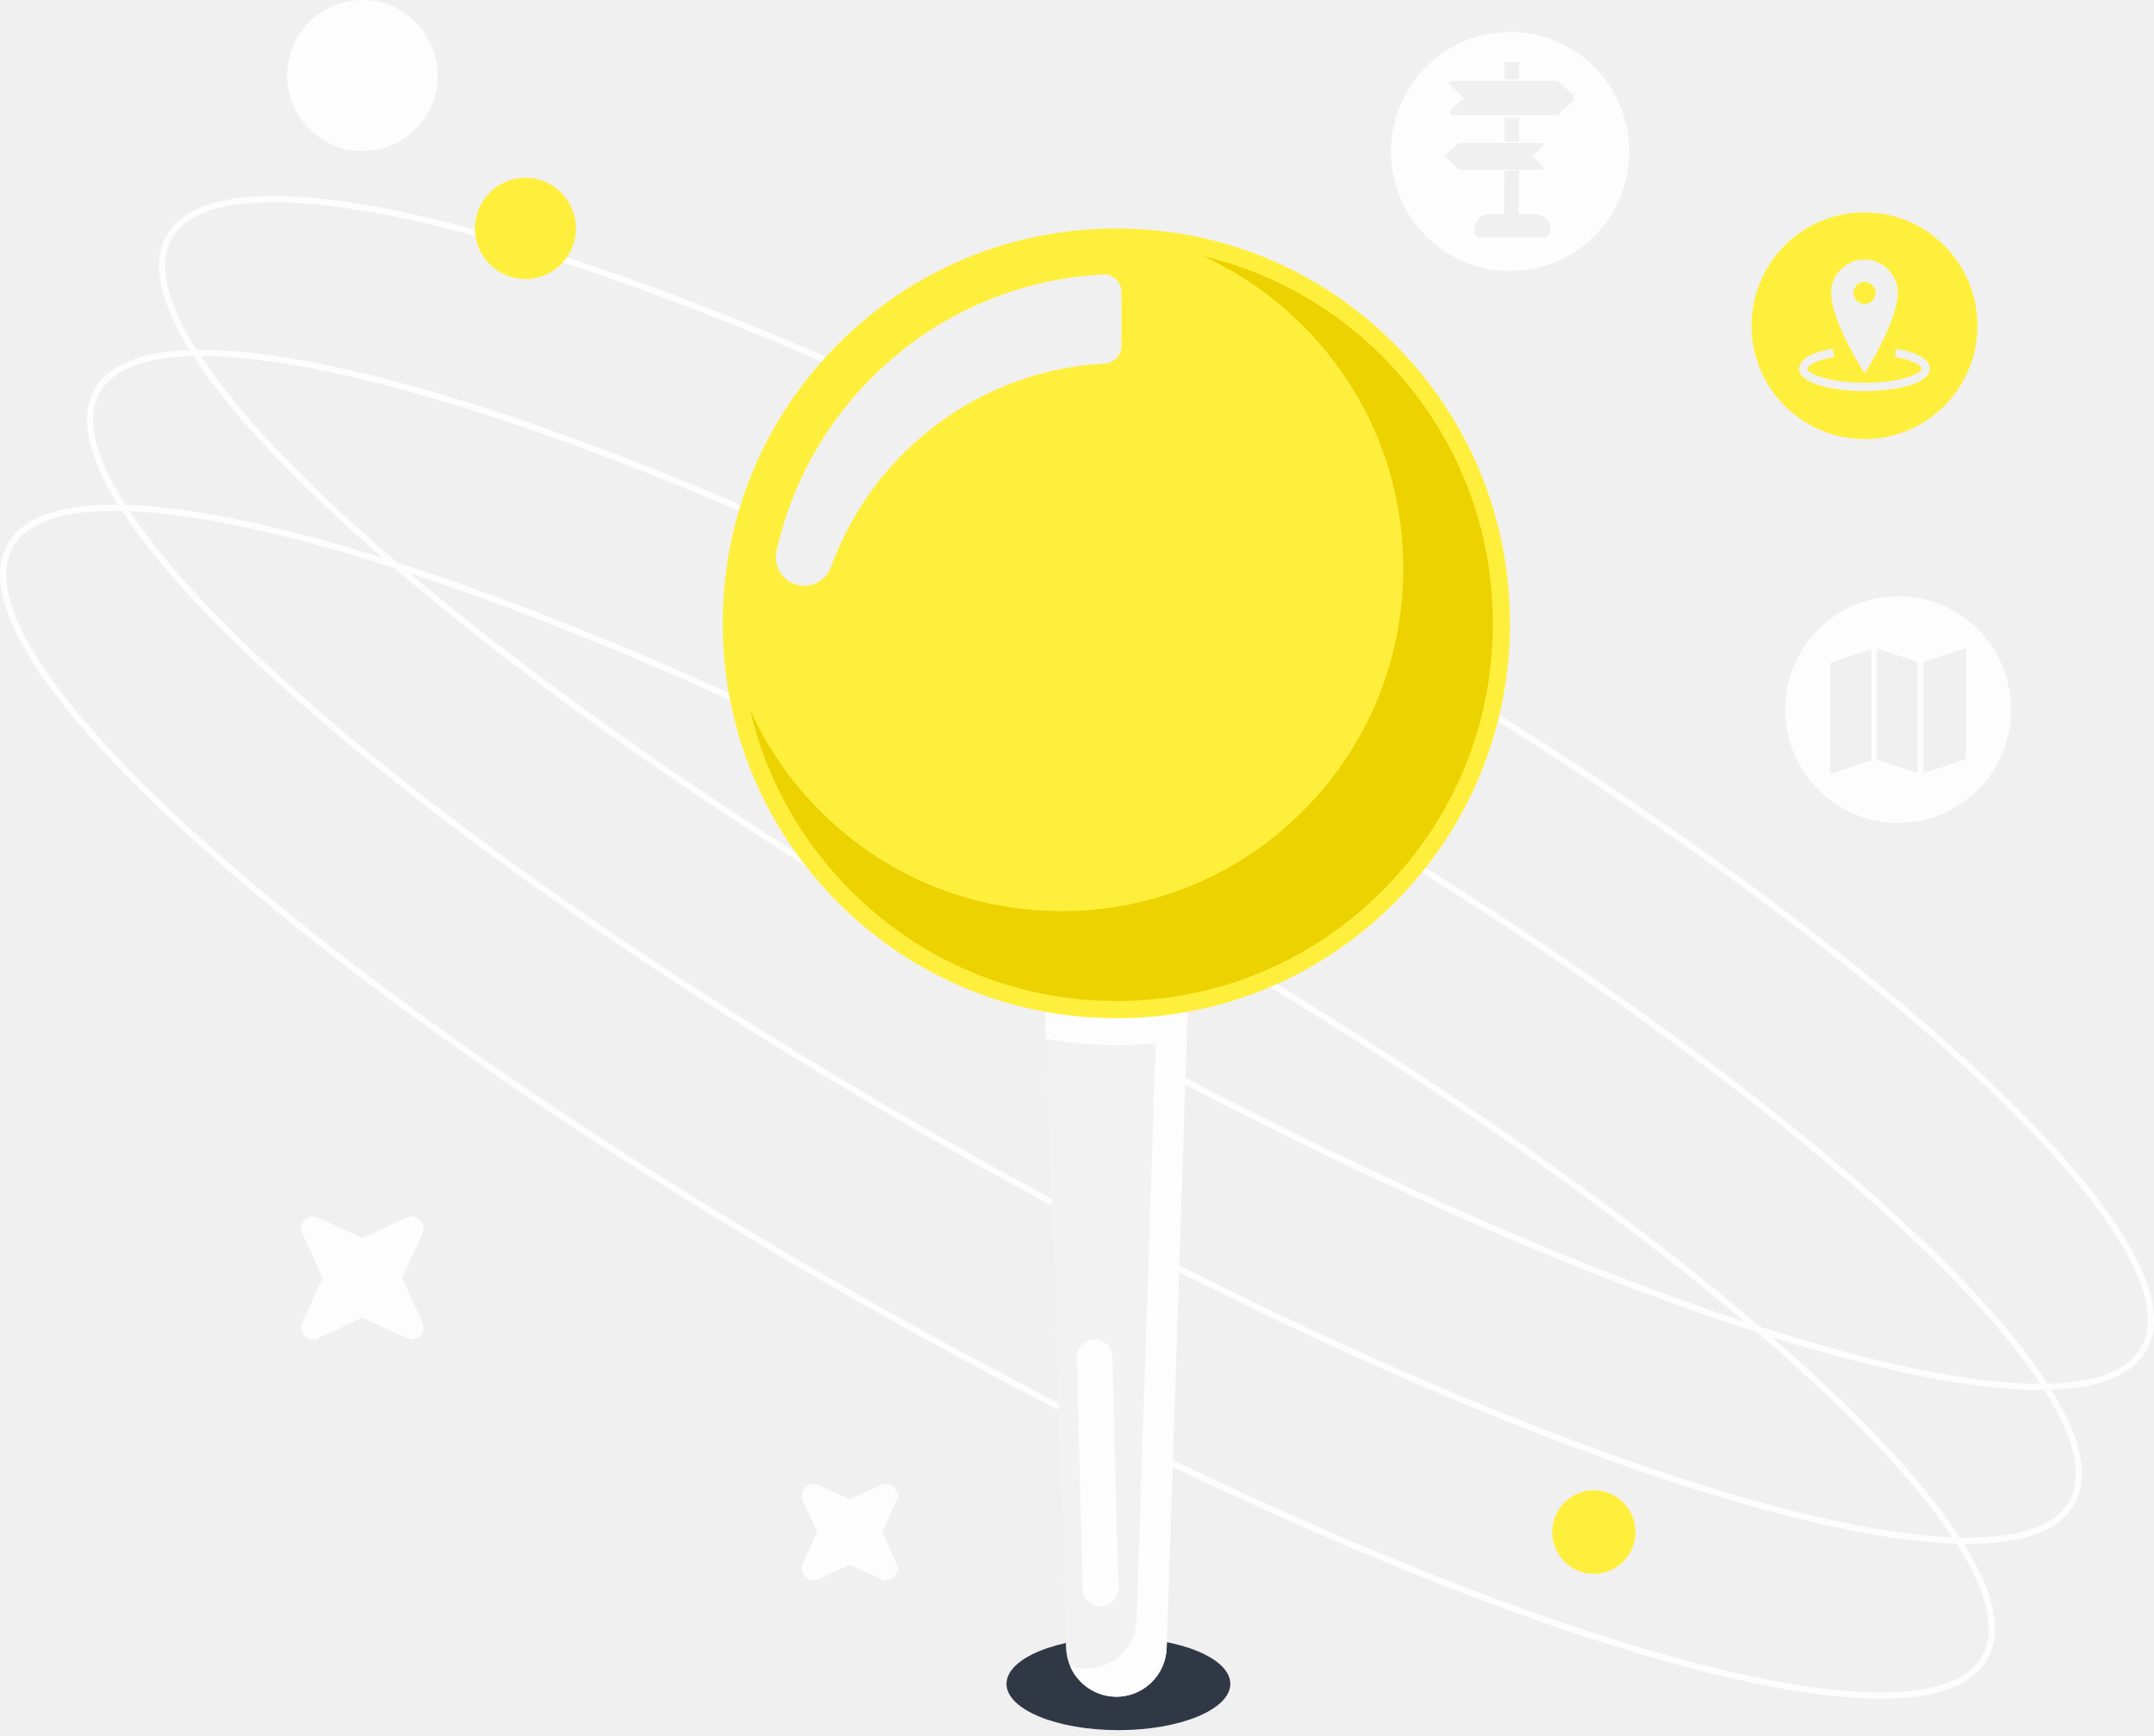
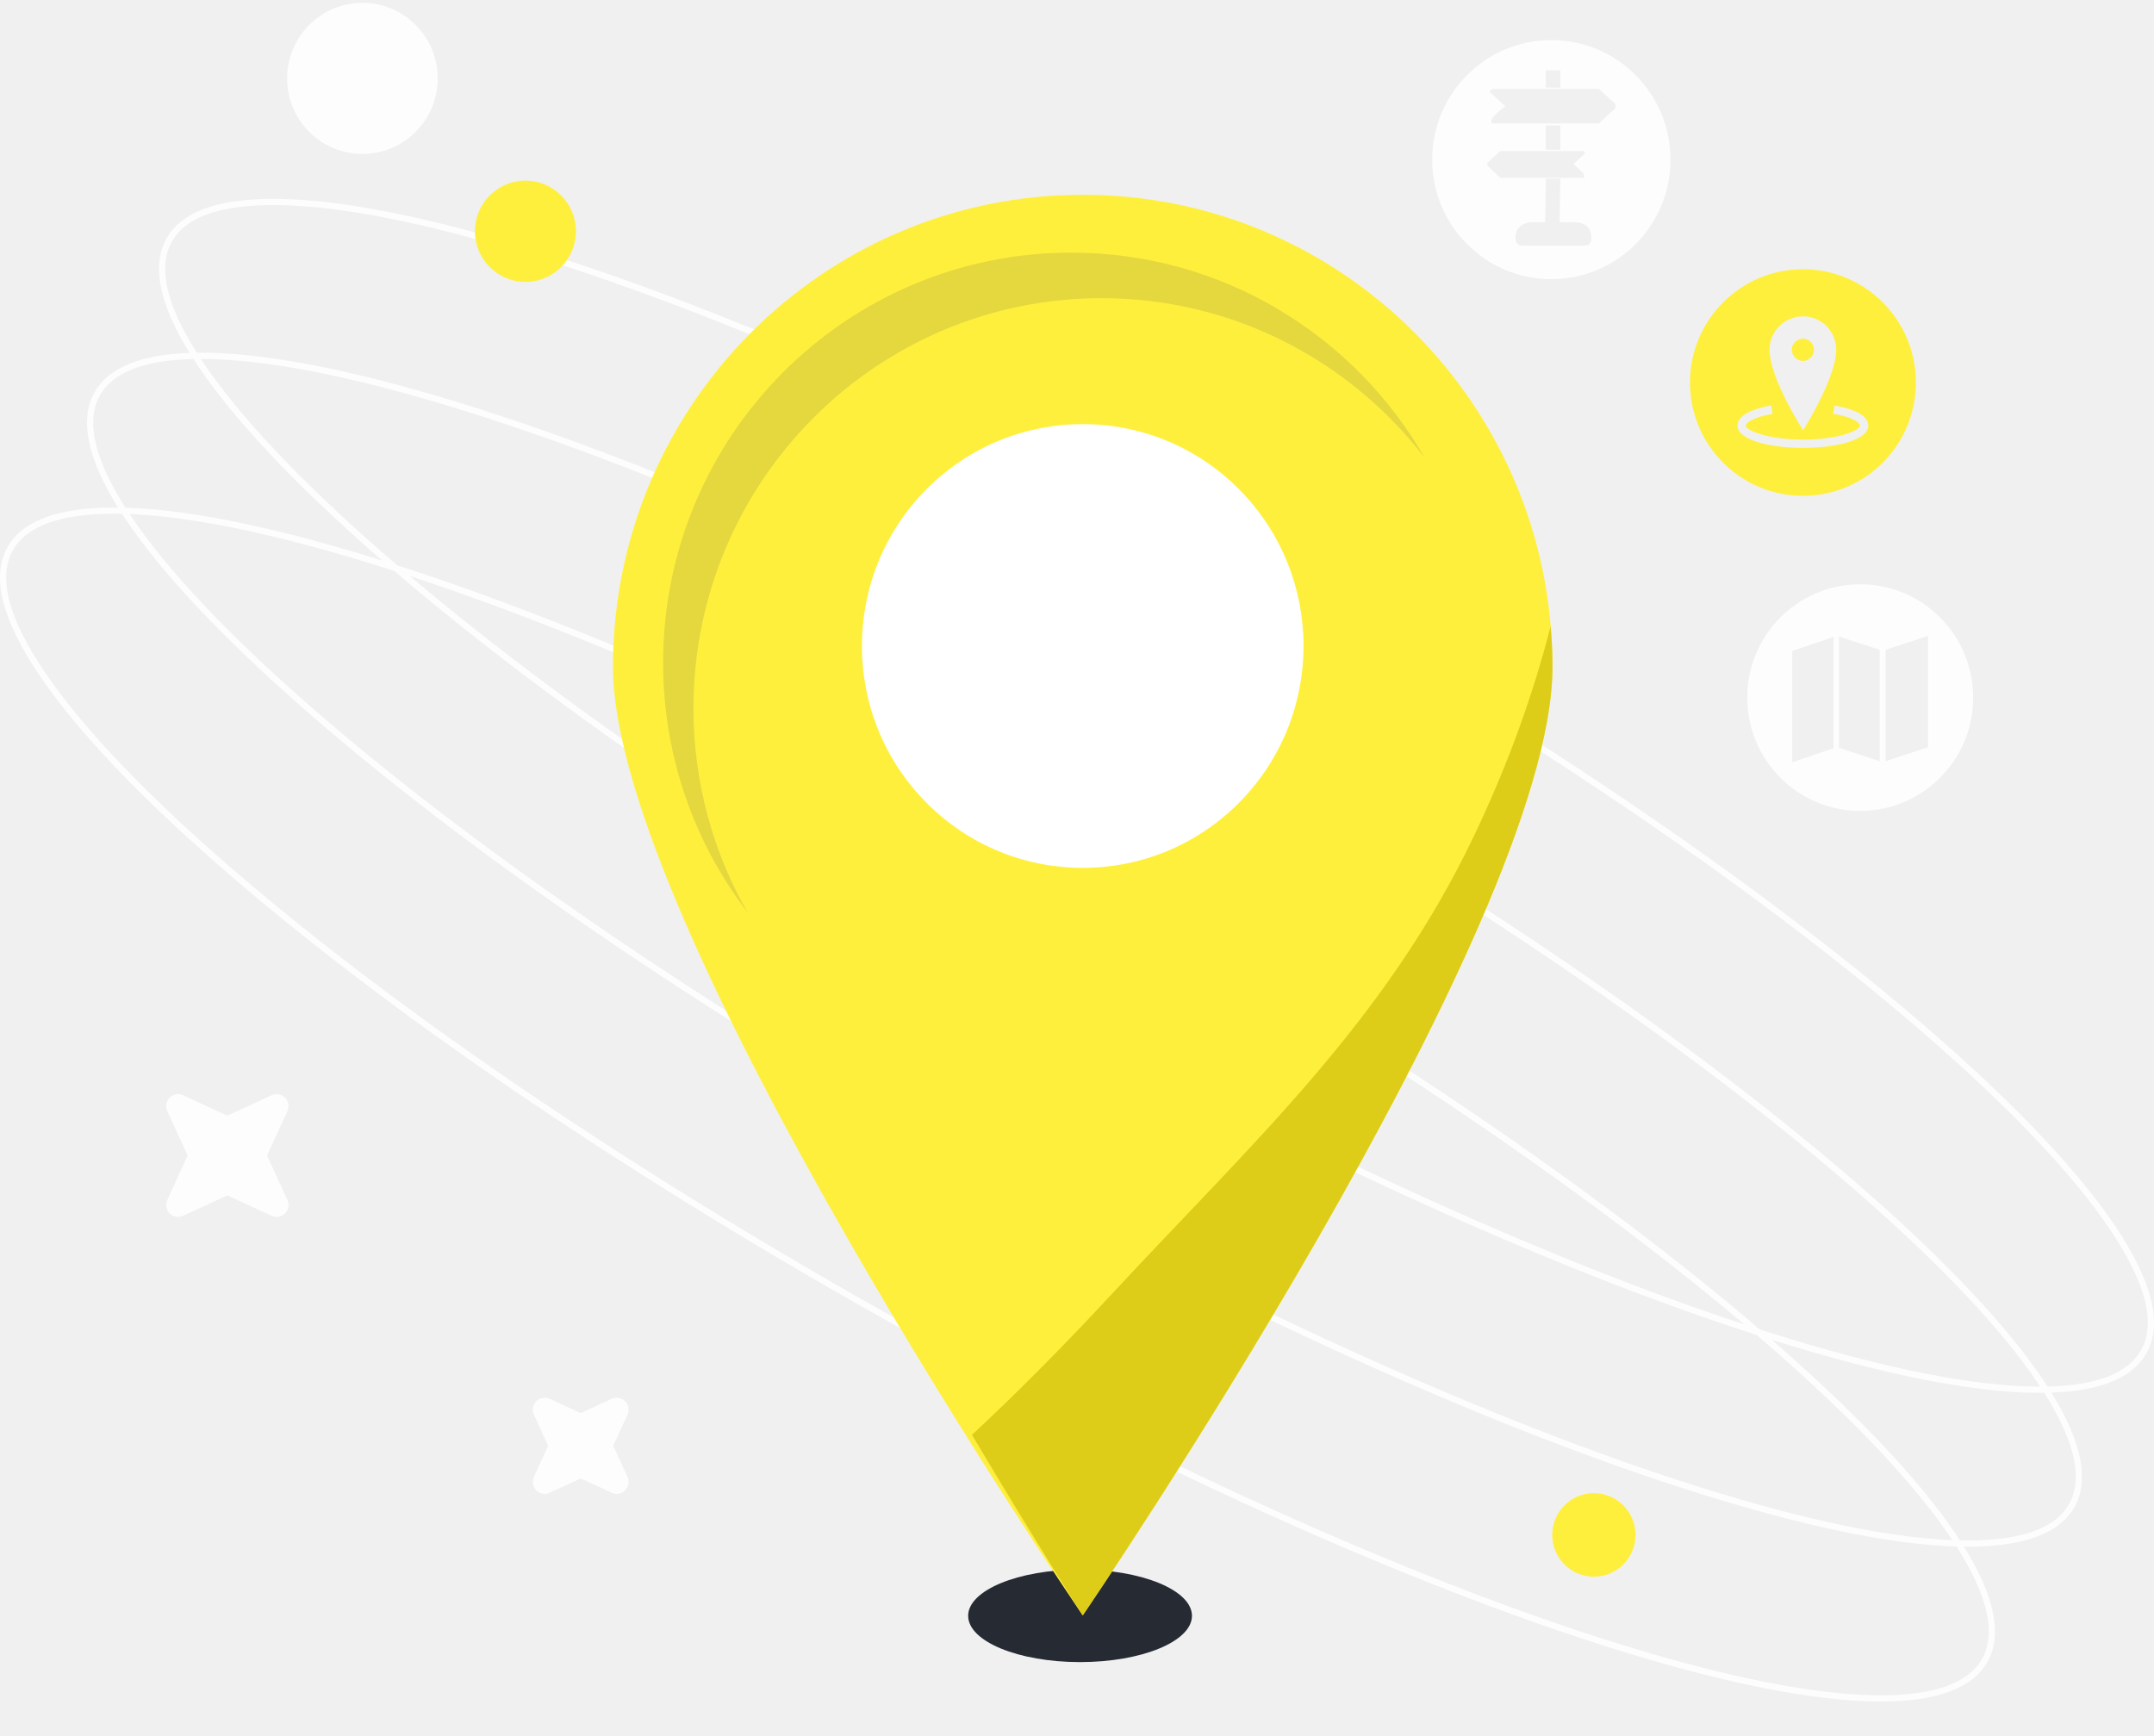
<svg xmlns="http://www.w3.org/2000/svg" viewBox="0 0 376 303" fill="none">
  <g clip-path="url(#clip0_128_270)">
-     <path d="M369.08 213.31C362.804 204.041 352.528 193.108 338.538 180.817C309.813 155.577 268.621 127.397 222.552 101.466C211.025 94.976 199.536 88.824 188.217 83.063C187.894 83.305 187.568 83.546 187.238 83.783C198.701 89.607 210.341 95.837 222.023 102.412C268.029 128.307 309.156 156.441 337.825 181.634C351.745 193.865 361.96 204.728 368.184 213.921C374.531 223.295 376.407 230.446 373.759 235.178C371.497 239.222 366.01 241.359 357.419 241.553C357.125 241.098 356.821 240.637 356.507 240.172C350.231 230.903 339.955 219.97 325.967 207.679C297.242 182.439 256.05 154.257 209.981 128.328C191.434 117.888 172.988 108.316 155.191 99.858C154.705 100.038 154.229 100.212 153.762 100.381C171.834 108.94 190.59 118.658 209.452 129.275C255.458 155.171 296.583 183.305 325.254 208.496C339.174 220.727 349.388 231.59 355.613 240.783C355.791 241.047 355.965 241.308 356.137 241.568H356.12C355.048 241.568 353.932 241.54 352.77 241.483C341.706 240.945 327.141 237.86 309.482 232.316C308.723 232.077 307.957 231.835 307.192 231.588C278.675 207.16 238.98 180.222 194.797 155.354C149.777 130.014 105.359 109.783 69.35 98.195C68.191 97.203 67.052 96.213 65.932 95.229C52.012 82.998 41.798 72.135 35.573 62.942C35.395 62.678 35.221 62.418 35.049 62.157H35.066C36.138 62.157 37.256 62.185 38.416 62.242C49.481 62.781 64.045 65.865 81.704 71.409C98.027 76.534 116.163 83.499 135.353 91.959C135.365 91.593 135.385 91.207 135.415 90.8C116.324 82.398 98.281 75.476 82.028 70.372C64.28 64.799 49.624 61.699 38.468 61.157C37.304 61.099 36.183 61.071 35.105 61.071C34.851 61.071 34.599 61.071 34.35 61.076C28.993 52.615 27.529 46.096 29.997 41.684C32.643 36.952 39.707 34.831 50.987 35.38C62.052 35.919 76.617 39.003 94.276 44.547C110.681 49.698 128.916 56.707 148.213 65.224C148.493 64.954 148.781 64.686 149.073 64.417C129.58 55.798 111.16 48.71 94.599 43.511C76.852 37.939 62.196 34.839 51.039 34.296C39.313 33.725 31.916 36.032 29.052 41.153C26.432 45.837 27.791 52.542 33.091 61.107C24.456 61.411 18.879 63.727 16.481 68.013C13.847 72.722 15.234 79.47 20.602 88.101C10.423 87.995 3.934 90.321 1.294 95.038C-1.57 100.159 0.323 107.694 6.919 117.437C13.194 126.706 23.471 137.639 37.46 149.93C66.186 175.17 107.377 203.35 153.447 229.281C199.516 255.212 244.957 275.794 281.4 287.236C299.147 292.808 313.803 295.908 324.959 296.451C326.123 296.508 327.245 296.536 328.322 296.536C338.107 296.536 344.367 294.206 346.947 289.594C349.58 284.885 348.193 278.137 342.825 269.507C353.006 269.612 359.493 267.287 362.131 262.569C364.751 257.885 363.392 251.18 358.092 242.615C366.727 242.311 372.304 239.995 374.702 235.709C377.567 230.588 375.674 223.053 369.078 213.31H369.08ZM194.265 156.299C237.362 180.556 276.174 206.777 304.481 230.705C268.994 219.021 225.653 199.169 181.733 174.448C138.636 150.191 99.824 123.97 71.518 100.041C107.006 111.726 150.343 131.576 194.265 156.299ZM181.204 175.395C226.225 200.735 270.642 220.966 306.652 232.553C307.809 233.546 308.95 234.536 310.069 235.519C323.989 247.75 334.204 258.613 340.428 267.806C340.557 267.996 340.682 268.182 340.806 268.37C340.604 268.362 340.402 268.353 340.198 268.342C329.133 267.803 314.568 264.719 296.909 259.175C260.535 247.755 215.168 227.204 169.162 201.309C123.156 175.413 82.029 147.279 53.359 122.088C39.44 109.857 29.225 98.994 23.001 89.801C22.872 89.612 22.747 89.425 22.623 89.238C22.824 89.246 23.027 89.255 23.23 89.264C34.294 89.802 48.859 92.887 66.518 98.431C67.277 98.67 68.041 98.912 68.808 99.159C97.325 123.588 137.02 150.525 181.202 175.393L181.204 175.395ZM17.426 68.544C19.688 64.5 25.175 62.363 33.766 62.169C34.059 62.624 34.362 63.085 34.678 63.55C40.953 72.82 51.23 83.752 65.218 96.044C65.716 96.481 66.217 96.919 66.722 97.359C49.029 91.811 34.415 88.723 23.282 88.181C22.814 88.158 22.353 88.141 21.898 88.127C16.444 79.573 14.937 72.992 17.424 68.546L17.426 68.544ZM346.003 289.063C343.629 293.308 337.702 295.452 328.363 295.452C327.291 295.452 326.174 295.424 325.013 295.367C313.948 294.828 299.383 291.744 281.724 286.199C245.351 274.78 199.983 254.229 153.977 228.333C107.971 202.438 66.844 174.304 38.175 149.111C24.255 136.88 14.04 126.018 7.816 116.824C1.469 107.451 -0.407 100.299 2.241 95.567C4.615 91.323 10.542 89.179 19.881 89.179C20.345 89.179 20.82 89.183 21.301 89.194C21.561 89.596 21.83 89.999 22.107 90.409C28.382 99.678 38.658 110.611 52.646 122.902C81.372 148.142 122.564 176.322 168.633 202.253C214.702 228.185 260.143 248.767 296.587 260.208C314.335 265.78 328.991 268.88 340.147 269.423C340.615 269.446 341.076 269.463 341.531 269.477C346.985 278.032 348.491 284.612 346.005 289.059L346.003 289.063ZM361.188 262.038C358.695 266.494 352.286 268.635 342.128 268.411C341.868 268.01 341.599 267.605 341.322 267.197C335.046 257.927 324.77 246.995 310.782 234.703C310.284 234.266 309.783 233.828 309.278 233.388C326.971 238.936 341.585 242.024 352.718 242.566C354.156 242.636 355.528 242.662 356.836 242.646C362.193 251.108 363.658 257.626 361.189 262.038H361.188Z" fill="#FDFDFD" />
-     <path d="M214.761 293.955C214.761 298.417 206.016 302.033 195.227 302.033C184.439 302.033 175.694 298.417 175.694 293.955C175.694 289.493 184.439 285.878 195.227 285.878C206.016 285.878 214.761 289.495 214.761 293.955Z" fill="#303745" />
-     <path d="M208.193 150.072L203.649 287.678C203.489 292.541 199.426 296.355 194.578 296.193C189.934 296.04 186.249 292.268 186.086 287.678L181.544 150.072H208.193Z" fill="#F2F2F2" />
-     <path d="M208.193 150.072L207.16 181.364L203.651 287.678C203.489 292.541 199.428 296.356 194.578 296.195C191.058 296.077 188.09 293.883 186.788 290.829C187.589 291.105 188.443 291.266 189.334 291.297C194.182 291.457 198.243 287.644 198.405 282.779L201.727 182.121C199.463 182.346 197.174 182.458 194.87 182.458C190.702 182.458 186.592 182.09 182.576 181.364L181.543 150.072H208.193Z" fill="#FDFDFD" />
-     <path d="M243.455 60.08C230.478 47.061 213.222 39.89 194.87 39.89C176.518 39.89 159.26 47.061 146.282 60.08C133.304 73.099 126.156 90.408 126.156 108.819C126.156 127.231 133.304 144.543 146.282 157.562C159.26 170.581 176.517 177.75 194.87 177.75C213.224 177.75 230.478 170.581 243.455 157.562C256.433 144.543 263.583 127.231 263.583 108.819C263.583 90.408 256.433 73.099 243.455 60.08ZM195.762 60.378C195.762 62.021 194.477 63.367 192.841 63.456C170.809 64.635 152.285 79.078 145.063 98.968C144.225 101.273 141.851 102.635 139.449 102.17C136.7 101.636 134.938 98.928 135.548 96.185C141.475 69.526 164.544 49.352 192.547 47.909C194.298 47.819 195.762 49.231 195.762 50.989V60.378Z" fill="#FFEF3D" />
-     <path d="M260.597 108.858C260.597 126.46 253.763 143.007 241.355 155.453C228.95 167.898 212.452 174.752 194.91 174.752C177.369 174.752 160.868 167.9 148.461 155.453C139.669 146.632 133.675 135.751 130.93 123.897C133.854 130.383 137.959 136.35 143.125 141.533C154.39 152.833 169.37 159.057 185.302 159.057C201.234 159.057 216.211 152.835 227.477 141.533C238.743 130.231 244.949 115.205 244.949 99.222C244.949 83.24 238.745 68.215 227.477 56.915C222.311 51.73 216.363 47.614 209.897 44.681C221.717 47.435 232.564 53.446 241.355 62.267C253.761 74.712 260.597 91.259 260.597 108.861V108.858Z" fill="#EDD202" />
-     <path d="M192.11 280.388C190.426 280.388 189.04 279.041 188.997 277.343L187.961 237.044C187.917 235.319 189.275 233.884 190.996 233.839C191.023 233.839 191.05 233.839 191.078 233.839C192.761 233.839 194.146 235.187 194.191 236.885L195.226 277.183C195.271 278.91 193.911 280.345 192.192 280.388C192.164 280.388 192.138 280.388 192.11 280.388Z" fill="#FDFDFD" />
-     <path d="M91.719 48.713C96.588 48.713 100.534 44.754 100.534 39.87C100.534 34.986 96.588 31.027 91.719 31.027C86.851 31.027 82.904 34.986 82.904 39.87C82.904 44.754 86.851 48.713 91.719 48.713Z" fill="#FFEF3D" />
-     <path d="M278.223 274.747C282.237 274.747 285.492 271.483 285.492 267.456C285.492 263.429 282.237 260.164 278.223 260.164C274.209 260.164 270.955 263.429 270.955 267.456C270.955 271.483 274.209 274.747 278.223 274.747Z" fill="#FFEF3D" />
-     <path d="M63.264 26.373C70.524 26.373 76.409 20.469 76.409 13.187C76.409 5.904 70.524 0 63.264 0C56.005 0 50.119 5.904 50.119 13.187C50.119 20.469 56.005 26.373 63.264 26.373Z" fill="#FDFDFD" />
-     <path d="M63.264 216.13L70.995 212.564C72.749 211.756 74.558 213.571 73.752 215.33L70.197 223.085L73.752 230.84C74.558 232.6 72.749 234.415 70.995 233.607L63.264 230.04L55.534 233.607C53.78 234.415 51.971 232.6 52.776 230.84L56.332 223.085L52.776 215.33C51.971 213.571 53.78 211.756 55.534 212.564L63.264 216.13Z" fill="#FDFDFD" />
-     <path d="M148.32 261.758L153.731 259.262C155.485 258.453 157.294 260.268 156.488 262.028L154 267.456L156.488 272.884C157.294 274.643 155.485 276.458 153.731 275.65L148.32 273.154L142.909 275.65C141.155 276.458 139.346 274.643 140.152 272.884L142.64 267.456L140.152 262.028C139.346 260.268 141.155 258.453 142.909 259.262L148.32 261.758Z" fill="#FDFDFD" />
-     <path d="M327.396 51.099C327.396 50.103 326.498 49.195 325.505 49.195C324.419 49.195 323.521 50.103 323.521 51.099C323.521 52.182 324.419 53.089 325.505 53.089C326.498 53.089 327.396 52.182 327.396 51.099Z" fill="#FFEF3D" />
-     <path d="M325.468 37.078C314.577 37.078 305.75 45.933 305.75 56.858C305.75 67.782 314.577 76.638 325.468 76.638C336.358 76.638 345.185 67.782 345.185 56.858C345.185 45.933 336.358 37.078 325.468 37.078ZM325.506 45.3C328.663 45.3 331.279 47.925 331.279 51.099C331.279 56.062 325.506 65.192 325.506 65.192C325.506 65.192 319.641 56.163 319.641 51.099C319.641 47.925 322.257 45.3 325.506 45.3ZM325.506 68.265C319.82 68.265 314.047 66.923 314.047 64.385C314.047 62.221 317.742 61.226 319.913 60.865L320.18 62.307C316.664 62.942 315.485 63.938 315.485 64.385C315.485 65.192 319.28 66.822 325.506 66.822C331.732 66.822 335.428 65.192 335.428 64.385C335.428 63.938 334.436 62.944 330.741 62.307L331.007 60.865C334.889 61.586 336.873 62.754 336.873 64.385C336.873 66.923 331.187 68.265 325.506 68.265Z" fill="#FFEF3D" />
-     <path d="M263.609 5.585C252.122 5.585 242.809 14.927 242.809 26.451C242.809 37.974 252.122 47.317 263.609 47.317C275.096 47.317 284.409 37.974 284.409 26.451C284.409 14.927 275.096 5.585 263.609 5.585ZM262.649 10.86H265.179V13.877H262.649V10.86ZM252.434 27.487V27.008L254.714 24.952H269.268L269.507 25.317L267.457 27.239C268.185 27.97 269.756 28.93 269.268 29.64H254.714L252.434 27.487ZM262.649 24.72V20.492H265.179V24.72H262.649ZM270.591 40.367C270.591 40.983 270.103 41.462 269.509 41.462H258.452C257.839 41.462 257.36 40.983 257.36 40.367V40.021C257.36 39.405 257.609 37.368 260.493 37.368H262.534L262.649 29.774H265.179L265.063 37.003V37.368H267.458C270.468 37.368 270.593 39.405 270.593 40.021V40.367H270.591ZM274.798 17.471L271.912 20.126H253.277C252.549 19.299 254.599 17.973 255.558 17.127L252.798 14.589L253.277 14.108H271.912L274.798 16.761V17.471Z" fill="#FDFDFD" />
-     <path d="M331.344 104.097C320.454 104.097 311.627 112.952 311.627 123.877C311.627 134.801 320.454 143.657 331.344 143.657C342.234 143.657 351.062 134.801 351.062 123.877C351.062 112.952 342.234 104.097 331.344 104.097ZM326.689 132.735L319.469 135.161V115.732L326.689 113.29V132.735ZM334.745 134.981L327.622 132.63V113.2L334.745 115.537V134.981ZM343.182 132.54L335.775 134.981V115.537L343.182 113.095V132.54Z" fill="#FDFDFD" />
+     <path d="M369.08 213.81C362.804 204.541 352.528 193.608 338.538 181.317C309.813 156.077 268.621 127.897 222.552 101.966C211.025 95.476 199.536 89.324 188.217 83.563C187.894 83.805 187.568 84.046 187.238 84.283C198.701 90.107 210.341 96.337 222.023 102.912C268.029 128.807 309.156 156.941 337.825 182.134C351.745 194.365 361.96 205.228 368.184 214.421C374.531 223.795 376.407 230.946 373.759 235.678C371.497 239.722 366.01 241.859 357.419 242.053C357.125 241.598 356.821 241.137 356.507 240.672C350.231 231.403 339.955 220.47 325.967 208.179C297.242 182.939 256.05 154.757 209.981 128.828C191.434 118.388 172.988 108.816 155.191 100.358C154.705 100.538 154.229 100.712 153.762 100.881C171.834 109.44 190.59 119.158 209.452 129.775C255.458 155.671 296.583 183.805 325.254 208.996C339.174 221.227 349.388 232.09 355.613 241.283C355.791 241.547 355.965 241.808 356.137 242.068H356.12C355.048 242.068 353.932 242.04 352.77 241.983C341.706 241.445 327.141 238.36 309.482 232.816C308.723 232.577 307.957 232.335 307.192 232.088C278.675 207.66 238.98 180.722 194.797 155.854C149.777 130.514 105.359 110.283 69.35 98.695C68.191 97.703 67.052 96.713 65.932 95.729C52.012 83.498 41.798 72.635 35.573 63.442C35.395 63.178 35.221 62.918 35.049 62.657H35.066C36.138 62.657 37.256 62.685 38.416 62.742C49.481 63.281 64.045 66.365 81.704 71.909C98.027 77.034 116.163 83.999 135.353 92.459C135.365 92.093 135.385 91.707 135.415 91.3C116.324 82.898 98.281 75.976 82.028 70.872C64.28 65.299 49.624 62.199 38.468 61.657C37.304 61.599 36.183 61.571 35.105 61.571C34.851 61.571 34.599 61.571 34.35 61.576C28.993 53.115 27.529 46.596 29.997 42.184C32.643 37.452 39.707 35.331 50.987 35.88C62.052 36.419 76.617 39.503 94.276 45.047C110.681 50.198 128.916 57.207 148.213 65.724C148.493 65.454 148.781 65.186 149.073 64.917C129.58 56.298 111.16 49.21 94.599 44.011C76.852 38.439 62.196 35.339 51.039 34.796C39.313 34.225 31.916 36.532 29.052 41.653C26.432 46.337 27.791 53.042 33.091 61.607C24.456 61.911 18.879 64.227 16.481 68.513C13.847 73.222 15.234 79.97 20.602 88.601C10.423 88.495 3.934 90.821 1.294 95.538C-1.57 100.659 0.323 108.194 6.919 117.937C13.194 127.206 23.471 138.139 37.46 150.43C66.186 175.67 107.377 203.85 153.447 229.781C199.516 255.712 244.957 276.294 281.4 287.736C299.147 293.308 313.803 296.408 324.959 296.951C326.123 297.008 327.245 297.036 328.322 297.036C338.107 297.036 344.367 294.706 346.947 290.094C349.58 285.385 348.193 278.637 342.825 270.007C353.006 270.112 359.493 267.787 362.131 263.069C364.751 258.385 363.392 251.68 358.092 243.115C366.727 242.811 372.304 240.495 374.702 236.209C377.567 231.088 375.674 223.553 369.078 213.81H369.08ZM194.265 156.799C237.362 181.056 276.174 207.277 304.481 231.205C268.994 219.521 225.653 199.669 181.733 174.948C138.636 150.691 99.824 124.47 71.518 100.541C107.006 112.226 150.343 132.076 194.265 156.799ZM181.204 175.895C226.225 201.235 270.642 221.466 306.652 233.053C307.809 234.046 308.95 235.036 310.069 236.019C323.989 248.25 334.204 259.113 340.428 268.306C340.557 268.496 340.682 268.682 340.806 268.87C340.604 268.862 340.402 268.853 340.198 268.842C329.133 268.303 314.568 265.219 296.909 259.675C260.535 248.255 215.168 227.704 169.162 201.809C123.156 175.913 82.029 147.779 53.359 122.588C39.44 110.357 29.225 99.494 23.001 90.301C22.872 90.112 22.747 89.925 22.623 89.738C22.824 89.746 23.027 89.755 23.23 89.764C34.294 90.302 48.859 93.387 66.518 98.931C67.277 99.17 68.041 99.412 68.808 99.659C97.325 124.088 137.02 151.025 181.202 175.893L181.204 175.895ZM17.426 69.044C19.688 65 25.175 62.863 33.766 62.669C34.059 63.124 34.362 63.585 34.678 64.05C40.953 73.32 51.23 84.252 65.218 96.544C65.716 96.981 66.217 97.419 66.722 97.859C49.029 92.311 34.415 89.223 23.282 88.681C22.814 88.658 22.353 88.641 21.898 88.627C16.444 80.073 14.937 73.492 17.424 69.046L17.426 69.044ZM346.003 289.563C343.629 293.808 337.702 295.952 328.363 295.952C327.291 295.952 326.174 295.924 325.013 295.867C313.948 295.328 299.383 292.244 281.724 286.699C245.351 275.28 199.983 254.729 153.977 228.833C107.971 202.938 66.844 174.804 38.175 149.611C24.255 137.38 14.04 126.518 7.816 117.324C1.469 107.951 -0.407 100.799 2.241 96.067C4.615 91.823 10.542 89.679 19.881 89.679C20.345 89.679 20.82 89.683 21.301 89.694C21.561 90.096 21.83 90.499 22.107 90.909C28.382 100.178 38.658 111.111 52.646 123.402C81.372 148.642 122.564 176.822 168.633 202.753C214.702 228.685 260.143 249.267 296.587 260.708C314.335 266.28 328.991 269.38 340.147 269.923C340.615 269.946 341.076 269.963 341.531 269.977C346.985 278.532 348.491 285.112 346.005 289.559L346.003 289.563ZM361.188 262.538C358.695 266.994 352.286 269.135 342.128 268.911C341.868 268.51 341.599 268.105 341.322 267.697C335.046 258.427 324.77 247.495 310.782 235.203C310.284 234.766 309.783 234.328 309.278 233.888C326.971 239.436 341.585 242.524 352.718 243.066C354.156 243.136 355.528 243.162 356.836 243.146C362.193 251.608 363.658 258.126 361.189 262.538H361.188Z" fill="#FDFDFD" />
+     <path d="M208.067 282.076C208.067 286.538 199.322 290.154 188.533 290.154C177.745 290.154 169 286.538 169 282.076C169 277.615 177.745 274 188.533 274C199.322 274 208.067 277.616 208.067 282.076Z" fill="#252A33" />
+     <path d="M91.719 49.213C96.588 49.213 100.534 45.254 100.534 40.37C100.534 35.486 96.588 31.527 91.719 31.527C86.851 31.527 82.904 35.486 82.904 40.37C82.904 45.254 86.851 49.213 91.719 49.213Z" fill="#FFEF3D" />
+     <path d="M278.223 275.247C282.237 275.247 285.492 271.983 285.492 267.956C285.492 263.929 282.237 260.664 278.223 260.664C274.209 260.664 270.955 263.929 270.955 267.956C270.955 271.983 274.209 275.247 278.223 275.247Z" fill="#FFEF3D" />
+     <path d="M63.264 26.873C70.524 26.873 76.409 20.969 76.409 13.687C76.409 6.404 70.524 0.5 63.264 0.5C56.005 0.5 50.119 6.404 50.119 13.687C50.119 20.969 56.005 26.873 63.264 26.873Z" fill="#FDFDFD" />
+     <path d="M39.685 194.765L47.416 191.198C49.17 190.39 50.979 192.205 50.174 193.964L46.618 201.719L50.174 209.475C50.979 211.234 49.17 213.049 47.416 212.241L39.685 208.674L31.955 212.241C30.201 213.049 28.392 211.234 29.197 209.475L32.753 201.719L29.197 193.964C28.392 192.205 30.201 190.39 31.955 191.198L39.685 194.765Z" fill="#FDFDFD" />
+     <path d="M316.646 61.021C316.646 60.025 315.747 59.118 314.755 59.118C313.669 59.118 312.77 60.025 312.77 61.021C312.77 62.104 313.669 63.012 314.755 63.012C315.747 63.012 316.646 62.104 316.646 61.021Z" fill="#FFEF3D" />
+     <path d="M314.717 47C303.827 47 295 55.855 295 66.78C295 77.705 303.827 86.56 314.717 86.56C325.608 86.56 334.435 77.705 334.435 66.78C334.435 55.855 325.608 47 314.717 47ZM314.756 55.222C317.912 55.222 320.529 57.847 320.529 61.021C320.529 65.984 314.756 75.114 314.756 75.114C314.756 75.114 308.89 66.085 308.89 61.021C308.89 57.847 311.507 55.222 314.756 55.222ZM314.756 78.187C309.07 78.187 303.297 76.845 303.297 74.307C303.297 72.143 306.991 71.149 309.163 70.787L309.43 72.23C305.913 72.864 304.735 73.86 304.735 74.307C304.735 75.114 308.53 76.744 314.756 76.744C320.982 76.744 324.678 75.114 324.678 74.307C324.678 73.86 323.685 72.866 319.991 72.23L320.257 70.787C324.139 71.508 326.123 72.677 326.123 74.307C326.123 76.845 320.436 78.187 314.756 78.187Z" fill="#FFEF3D" />
+     <path d="M270.8 7C259.313 7 250 16.342 250 27.866C250 39.389 259.313 48.732 270.8 48.732C282.287 48.732 291.6 39.389 291.6 27.866C291.6 16.342 282.287 7 270.8 7ZM269.84 12.275H272.37V15.292H269.84V12.275ZM259.625 28.902V28.423L261.905 26.367H276.458L276.698 26.732L274.648 28.654C275.376 29.385 276.947 30.345 276.458 31.055H261.905L259.625 28.902ZM269.84 26.135V21.907H272.37V26.135H269.84ZM277.782 41.782C277.782 42.398 277.294 42.877 276.7 42.877H265.643C265.03 42.877 264.551 42.398 264.551 41.782V41.436C264.551 40.82 264.8 38.783 267.684 38.783H269.725L269.84 31.189H272.37L272.254 38.418V38.783H274.649C277.659 38.783 277.784 40.82 277.784 41.436V41.782H277.782ZM281.989 18.887L279.103 21.541H260.468C259.74 20.714 261.79 19.388 262.749 18.542L259.989 16.004L260.468 15.523H279.103L281.989 18.176V18.887Z" fill="#FDFDFD" />
+     <path d="M324.717 102C313.827 102 305 110.855 305 121.78C305 132.705 313.827 141.56 324.717 141.56C335.608 141.56 344.435 132.705 344.435 121.78C344.435 110.855 335.608 102 324.717 102ZM320.063 130.638L312.842 133.065V113.635L320.063 111.193V130.638ZM328.118 132.885L320.995 130.533V111.103L328.118 113.44V132.885ZM336.556 130.443L329.148 132.885V113.44L336.556 110.998V130.443Z" fill="#FDFDFD" />
+     <g clip-path="url(#clip1_128_270)">
+       <path d="M271 116.405C271 161.915 189 282 189 282C189 282 107 161.915 107 116.405C107 70.895 143.714 34 189 34C234.286 34 271 70.895 271 116.405Z" fill="#FFEF3D" />
+       <path d="M216.255 140.161C231.307 125.034 231.307 100.509 216.255 85.383C201.202 70.256 176.798 70.256 161.746 85.383C146.693 100.509 146.693 125.034 161.746 140.161C176.798 155.287 201.202 155.287 216.255 140.161Z" fill="white" />
+       <path d="M121.055 123.642C121.055 84.108 152.947 52.058 192.288 52.058C215.284 52.058 235.729 63.012 248.755 80.006C236.454 58.548 213.401 44.099 186.988 44.099C147.643 44.099 115.751 76.149 115.751 115.684C115.751 132.109 121.26 147.241 130.52 159.32C124.499 148.816 121.055 136.634 121.055 123.642Z" fill="#E5D83F" />
+       <path d="M169.664 250.481C180.837 269.295 189 282 189 282C189 282 271 161.915 271 116.405C271 114.016 270.875 111.654 270.677 109.319C267.443 121.964 262.868 134.272 257.249 146.023C241.728 178.492 218.773 199.294 194.327 225.635C186.445 234.124 178.24 242.522 169.66 250.485L169.664 250.481Z" fill="#DDCD19" />
+     </g>
+     <path d="M101.366 246.694L106.777 244.198C108.531 243.39 110.34 245.205 109.534 246.964L107.046 252.392L109.534 257.82C110.34 259.58 108.531 261.395 106.777 260.587L101.366 258.09L95.955 260.587C94.201 261.395 92.392 259.58 93.197 257.82L95.686 252.392L93.197 246.964C92.392 245.205 94.201 243.39 95.955 244.198L101.366 246.694Z" fill="#FDFDFD" />
  </g>
  <defs>
    <clipPath id="clip0_128_270">
-       <rect width="376" height="302.033" fill="white" />
+       <rect width="376" height="302.033" fill="white" transform="translate(0 0.5)" />
+     </clipPath>
+     <clipPath id="clip1_128_270">
+       <rect width="164" height="248" fill="white" transform="translate(107 34)" />
    </clipPath>
  </defs>
</svg>
